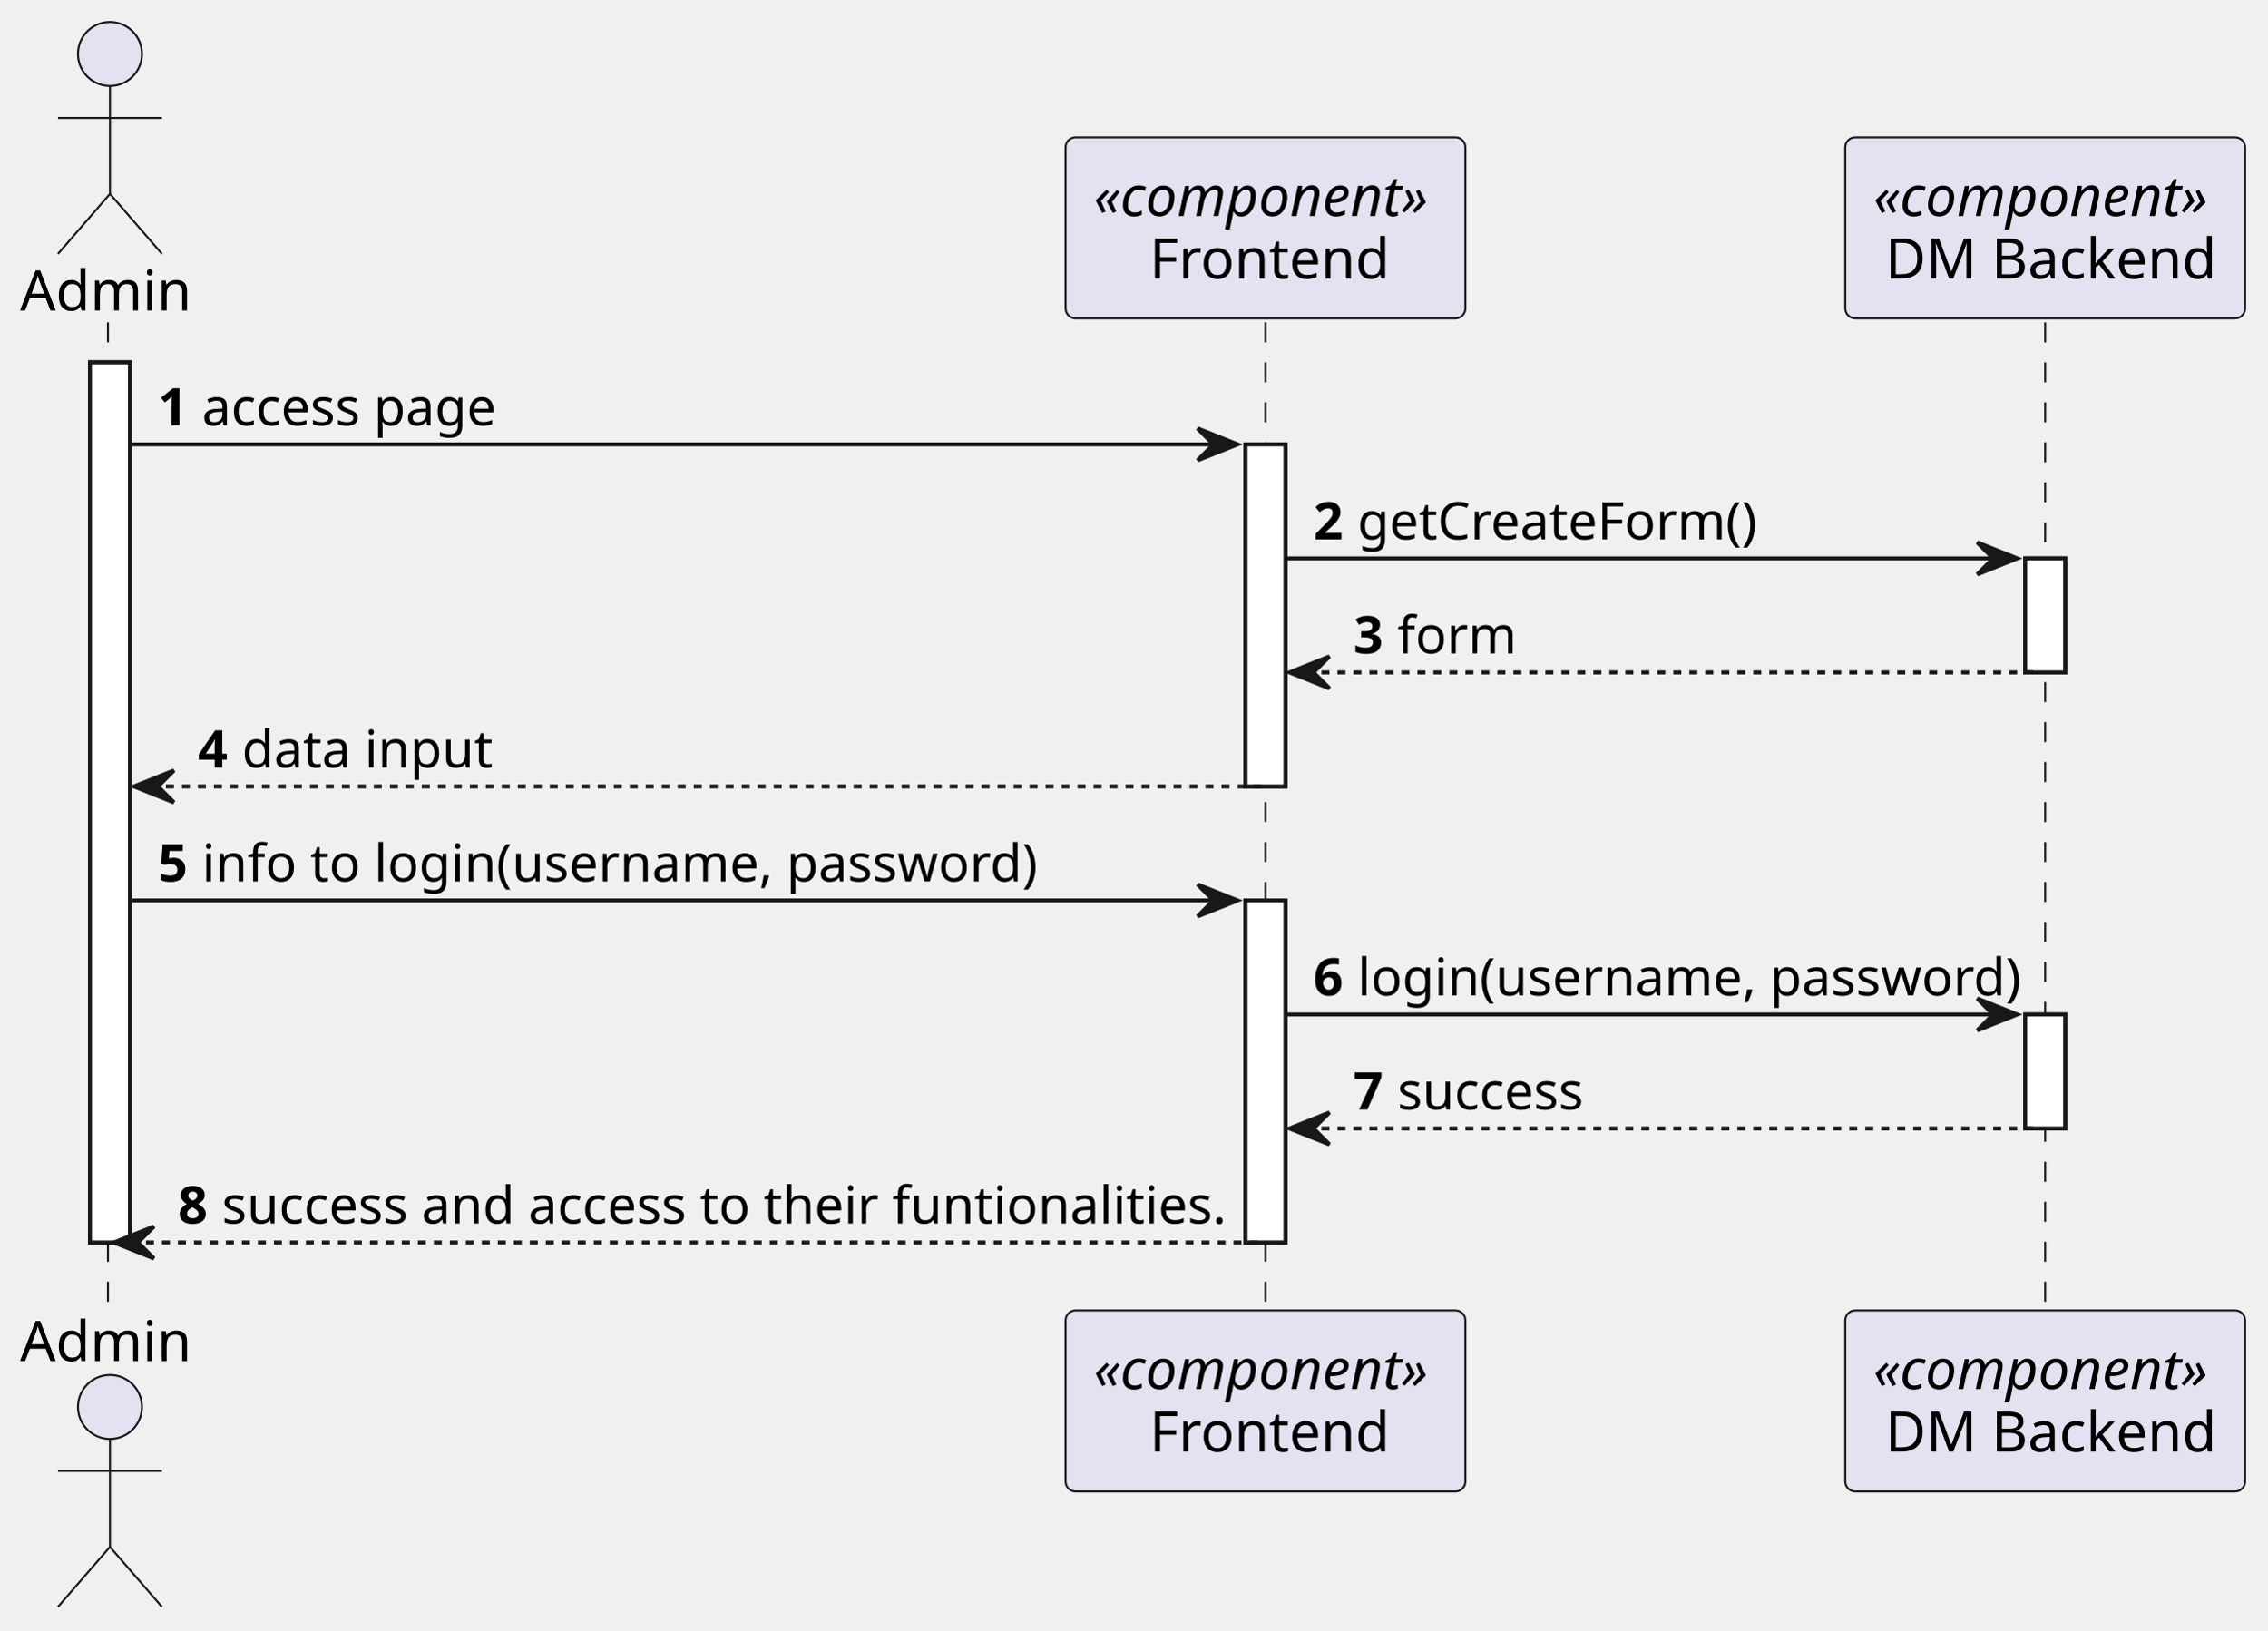
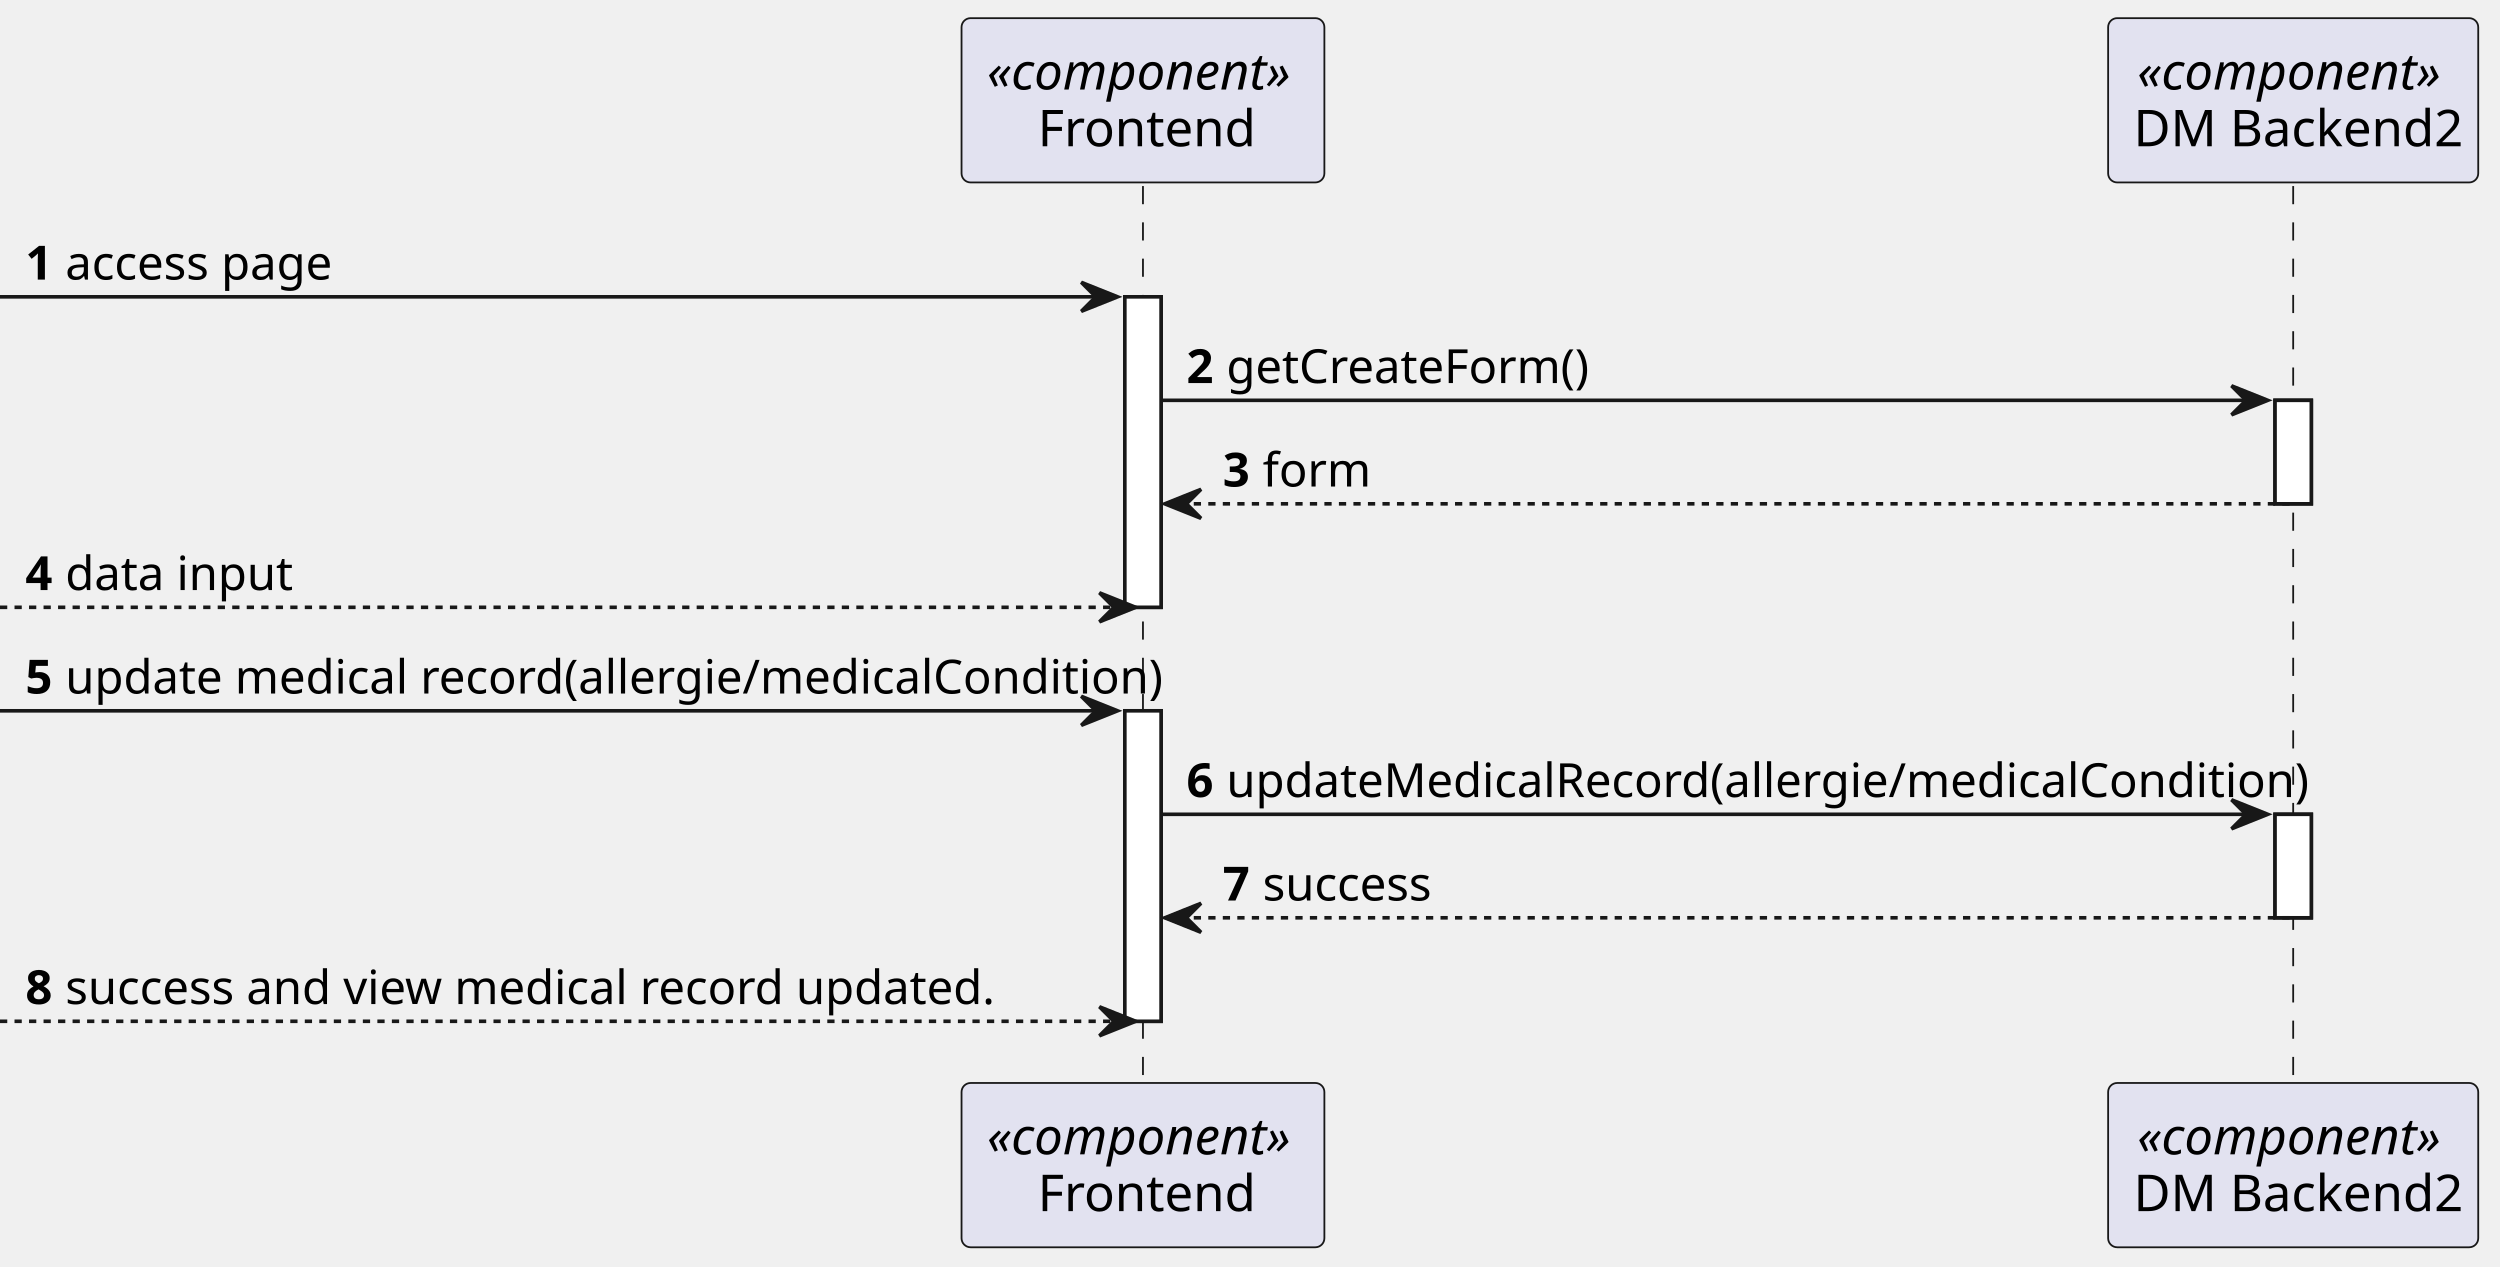
- <svg xmlns="http://www.w3.org/2000/svg" contentStyleType="text/css" height="408px" preserveAspectRatio="none" style="width:567px;height:408px;background:#FFFFFF;" version="1.1" viewBox="0 0 567 408" width="567px" zoomAndPan="magnify">
+ <svg xmlns="http://www.w3.org/2000/svg" contentStyleType="text/css" height="349px" preserveAspectRatio="none" style="width:689px;height:349px;background:#FFFFFF;" version="1.1" viewBox="0 0 689 349" width="689px" zoomAndPan="magnify">
  <defs />
  <g>
-     <rect fill="#FFFFFF" height="220.188" style="stroke:#181818;stroke-width:1.0;" width="10" x="22.5" y="90.641" />
-     <rect fill="#FFFFFF" height="85.57" style="stroke:#181818;stroke-width:1.0;" width="10" x="311.5" y="111.164" />
-     <rect fill="#FFFFFF" height="85.57" style="stroke:#181818;stroke-width:1.0;" width="10" x="311.5" y="225.258" />
-     <rect fill="#FFFFFF" height="28.523" style="stroke:#181818;stroke-width:1.0;" width="10" x="506.5" y="139.688" />
-     <rect fill="#FFFFFF" height="28.523" style="stroke:#181818;stroke-width:1.0;" width="10" x="506.5" y="253.781" />
-     <line style="stroke:#181818;stroke-width:0.5;stroke-dasharray:5.0,5.0;" x1="27" x2="27" y1="80.641" y2="328.828" />
-     <line style="stroke:#181818;stroke-width:0.5;stroke-dasharray:5.0,5.0;" x1="316.5" x2="316.5" y1="80.641" y2="328.828" />
-     <line style="stroke:#181818;stroke-width:0.5;stroke-dasharray:5.0,5.0;" x1="511.5" x2="511.5" y1="80.641" y2="328.828" />
-     <text fill="#000000" font-family="sans-serif" font-size="14" lengthAdjust="spacing" textLength="39" x="5" y="77.674">Admin</text>
-     <ellipse cx="27.5" cy="13.5" fill="#E2E2F0" rx="8" ry="8" style="stroke:#181818;stroke-width:0.5;" />
-     <path d="M27.5,21.5 L27.5,48.5 M14.5,29.5 L40.5,29.5 M27.5,48.5 L14.5,63.5 M27.5,48.5 L40.5,63.5 " fill="none" style="stroke:#181818;stroke-width:0.5;" />
-     <text fill="#000000" font-family="sans-serif" font-size="14" lengthAdjust="spacing" textLength="39" x="5" y="340.502">Admin</text>
-     <ellipse cx="27.5" cy="351.969" fill="#E2E2F0" rx="8" ry="8" style="stroke:#181818;stroke-width:0.5;" />
-     <path d="M27.5,359.969 L27.5,386.969 M14.5,367.969 L40.5,367.969 M27.5,386.969 L14.5,401.969 M27.5,386.969 L40.5,401.969 " fill="none" style="stroke:#181818;stroke-width:0.5;" />
-     <rect fill="#E2E2F0" height="45.281" rx="2.5" ry="2.5" style="stroke:#181818;stroke-width:0.5;" width="100" x="266.5" y="34.359" />
-     <text fill="#000000" font-family="sans-serif" font-size="14" font-style="italic" lengthAdjust="spacing" textLength="86" x="273.5" y="54.033">«component»</text>
-     <text fill="#000000" font-family="sans-serif" font-size="14" lengthAdjust="spacing" textLength="58" x="287.5" y="69.674">Frontend</text>
-     <rect fill="#E2E2F0" height="45.281" rx="2.5" ry="2.5" style="stroke:#181818;stroke-width:0.5;" width="100" x="266.5" y="327.828" />
-     <text fill="#000000" font-family="sans-serif" font-size="14" font-style="italic" lengthAdjust="spacing" textLength="86" x="273.5" y="347.502">«component»</text>
-     <text fill="#000000" font-family="sans-serif" font-size="14" lengthAdjust="spacing" textLength="58" x="287.5" y="363.143">Frontend</text>
-     <rect fill="#E2E2F0" height="45.281" rx="2.5" ry="2.5" style="stroke:#181818;stroke-width:0.5;" width="100" x="461.5" y="34.359" />
-     <text fill="#000000" font-family="sans-serif" font-size="14" font-style="italic" lengthAdjust="spacing" textLength="86" x="468.5" y="54.033">«component»</text>
-     <text fill="#000000" font-family="sans-serif" font-size="14" lengthAdjust="spacing" textLength="80" x="471.5" y="69.674">DM Backend</text>
-     <rect fill="#E2E2F0" height="45.281" rx="2.5" ry="2.5" style="stroke:#181818;stroke-width:0.5;" width="100" x="461.5" y="327.828" />
-     <text fill="#000000" font-family="sans-serif" font-size="14" font-style="italic" lengthAdjust="spacing" textLength="86" x="468.5" y="347.502">«component»</text>
-     <text fill="#000000" font-family="sans-serif" font-size="14" lengthAdjust="spacing" textLength="80" x="471.5" y="363.143">DM Backend</text>
-     <rect fill="#FFFFFF" height="220.188" style="stroke:#181818;stroke-width:1.0;" width="10" x="22.5" y="90.641" />
-     <rect fill="#FFFFFF" height="85.57" style="stroke:#181818;stroke-width:1.0;" width="10" x="311.5" y="111.164" />
-     <rect fill="#FFFFFF" height="85.57" style="stroke:#181818;stroke-width:1.0;" width="10" x="311.5" y="225.258" />
-     <rect fill="#FFFFFF" height="28.523" style="stroke:#181818;stroke-width:1.0;" width="10" x="506.5" y="139.688" />
-     <rect fill="#FFFFFF" height="28.523" style="stroke:#181818;stroke-width:1.0;" width="10" x="506.5" y="253.781" />
-     <polygon fill="#181818" points="299.5,107.164,309.5,111.164,299.5,115.164,303.5,111.164" style="stroke:#181818;stroke-width:1.0;" />
-     <line style="stroke:#181818;stroke-width:1.0;" x1="32.5" x2="305.5" y1="111.164" y2="111.164" />
-     <text fill="#000000" font-family="sans-serif" font-size="13" font-weight="bold" lengthAdjust="spacing" textLength="7" x="39.5" y="106.409">1</text>
-     <text fill="#000000" font-family="sans-serif" font-size="13" lengthAdjust="spacing" textLength="74" x="50.5" y="106.409">access page</text>
-     <polygon fill="#181818" points="494.5,135.688,504.5,139.688,494.5,143.688,498.5,139.688" style="stroke:#181818;stroke-width:1.0;" />
-     <line style="stroke:#181818;stroke-width:1.0;" x1="321.5" x2="500.5" y1="139.688" y2="139.688" />
-     <text fill="#000000" font-family="sans-serif" font-size="13" font-weight="bold" lengthAdjust="spacing" textLength="7" x="328.5" y="134.933">2</text>
-     <text fill="#000000" font-family="sans-serif" font-size="13" lengthAdjust="spacing" textLength="94" x="339.5" y="134.933">getCreateForm()</text>
-     <polygon fill="#181818" points="332.5,164.211,322.5,168.211,332.5,172.211,328.5,168.211" style="stroke:#181818;stroke-width:1.0;" />
-     <line style="stroke:#181818;stroke-width:1.0;stroke-dasharray:2.0,2.0;" x1="326.5" x2="510.5" y1="168.211" y2="168.211" />
-     <text fill="#000000" font-family="sans-serif" font-size="13" font-weight="bold" lengthAdjust="spacing" textLength="7" x="338.5" y="163.456">3</text>
-     <text fill="#000000" font-family="sans-serif" font-size="13" lengthAdjust="spacing" textLength="25" x="349.5" y="163.456">form</text>
-     <polygon fill="#181818" points="43.5,192.734,33.5,196.734,43.5,200.734,39.5,196.734" style="stroke:#181818;stroke-width:1.0;" />
-     <line style="stroke:#181818;stroke-width:1.0;stroke-dasharray:2.0,2.0;" x1="37.5" x2="315.5" y1="196.734" y2="196.734" />
-     <text fill="#000000" font-family="sans-serif" font-size="13" font-weight="bold" lengthAdjust="spacing" textLength="7" x="49.5" y="191.98">4</text>
-     <text fill="#000000" font-family="sans-serif" font-size="13" lengthAdjust="spacing" textLength="57" x="60.5" y="191.98">data input</text>
-     <polygon fill="#181818" points="299.5,221.258,309.5,225.258,299.5,229.258,303.5,225.258" style="stroke:#181818;stroke-width:1.0;" />
-     <line style="stroke:#181818;stroke-width:1.0;" x1="32.5" x2="305.5" y1="225.258" y2="225.258" />
-     <text fill="#000000" font-family="sans-serif" font-size="13" font-weight="bold" lengthAdjust="spacing" textLength="7" x="39.5" y="220.503">5</text>
-     <text fill="#000000" font-family="sans-serif" font-size="13" lengthAdjust="spacing" textLength="194" x="50.5" y="220.503">info to login(username, password)</text>
-     <polygon fill="#181818" points="494.5,249.781,504.5,253.781,494.5,257.781,498.5,253.781" style="stroke:#181818;stroke-width:1.0;" />
-     <line style="stroke:#181818;stroke-width:1.0;" x1="321.5" x2="500.5" y1="253.781" y2="253.781" />
-     <text fill="#000000" font-family="sans-serif" font-size="13" font-weight="bold" lengthAdjust="spacing" textLength="7" x="328.5" y="249.026">6</text>
-     <text fill="#000000" font-family="sans-serif" font-size="13" lengthAdjust="spacing" textLength="155" x="339.5" y="249.026">login(username, password)</text>
-     <polygon fill="#181818" points="332.5,278.305,322.5,282.305,332.5,286.305,328.5,282.305" style="stroke:#181818;stroke-width:1.0;" />
-     <line style="stroke:#181818;stroke-width:1.0;stroke-dasharray:2.0,2.0;" x1="326.5" x2="510.5" y1="282.305" y2="282.305" />
-     <text fill="#000000" font-family="sans-serif" font-size="13" font-weight="bold" lengthAdjust="spacing" textLength="7" x="338.5" y="277.55">7</text>
-     <text fill="#000000" font-family="sans-serif" font-size="13" lengthAdjust="spacing" textLength="49" x="349.5" y="277.55">success</text>
-     <polygon fill="#181818" points="38.5,306.828,28.5,310.828,38.5,314.828,34.5,310.828" style="stroke:#181818;stroke-width:1.0;" />
-     <line style="stroke:#181818;stroke-width:1.0;stroke-dasharray:2.0,2.0;" x1="32.5" x2="315.5" y1="310.828" y2="310.828" />
-     <text fill="#000000" font-family="sans-serif" font-size="13" font-weight="bold" lengthAdjust="spacing" textLength="7" x="44.5" y="306.073">8</text>
-     <text fill="#000000" font-family="sans-serif" font-size="13" lengthAdjust="spacing" textLength="244" x="55.5" y="306.073">success and access to their funtionalities.</text>
+     <rect fill="#FFFFFF" height="85.57" style="stroke:#181818;stroke-width:1.0;" width="10" x="310" y="81.805" />
+     <rect fill="#FFFFFF" height="85.57" style="stroke:#181818;stroke-width:1.0;" width="10" x="310" y="195.898" />
+     <rect fill="#FFFFFF" height="28.523" style="stroke:#181818;stroke-width:1.0;" width="10" x="627" y="110.328" />
+     <rect fill="#FFFFFF" height="28.523" style="stroke:#181818;stroke-width:1.0;" width="10" x="627" y="224.422" />
+     <line style="stroke:#181818;stroke-width:0.5;stroke-dasharray:5.0,5.0;" x1="315" x2="315" y1="51.281" y2="299.469" />
+     <line style="stroke:#181818;stroke-width:0.5;stroke-dasharray:5.0,5.0;" x1="632" x2="632" y1="51.281" y2="299.469" />
+     <rect fill="#E2E2F0" height="45.281" rx="2.5" ry="2.5" style="stroke:#181818;stroke-width:0.5;" width="100" x="265" y="5" />
+     <text fill="#000000" font-family="sans-serif" font-size="14" font-style="italic" lengthAdjust="spacing" textLength="86" x="272" y="24.674">«component»</text>
+     <text fill="#000000" font-family="sans-serif" font-size="14" lengthAdjust="spacing" textLength="58" x="286" y="40.315">Frontend</text>
+     <rect fill="#E2E2F0" height="45.281" rx="2.5" ry="2.5" style="stroke:#181818;stroke-width:0.5;" width="100" x="265" y="298.469" />
+     <text fill="#000000" font-family="sans-serif" font-size="14" font-style="italic" lengthAdjust="spacing" textLength="86" x="272" y="318.143">«component»</text>
+     <text fill="#000000" font-family="sans-serif" font-size="14" lengthAdjust="spacing" textLength="58" x="286" y="333.783">Frontend</text>
+     <rect fill="#E2E2F0" height="45.281" rx="2.5" ry="2.5" style="stroke:#181818;stroke-width:0.5;" width="102" x="581" y="5" />
+     <text fill="#000000" font-family="sans-serif" font-size="14" font-style="italic" lengthAdjust="spacing" textLength="86" x="589" y="24.674">«component»</text>
+     <text fill="#000000" font-family="sans-serif" font-size="14" lengthAdjust="spacing" textLength="88" x="588" y="40.315">DM Backend2</text>
+     <rect fill="#E2E2F0" height="45.281" rx="2.5" ry="2.5" style="stroke:#181818;stroke-width:0.5;" width="102" x="581" y="298.469" />
+     <text fill="#000000" font-family="sans-serif" font-size="14" font-style="italic" lengthAdjust="spacing" textLength="86" x="589" y="318.143">«component»</text>
+     <text fill="#000000" font-family="sans-serif" font-size="14" lengthAdjust="spacing" textLength="88" x="588" y="333.783">DM Backend2</text>
+     <rect fill="#FFFFFF" height="85.57" style="stroke:#181818;stroke-width:1.0;" width="10" x="310" y="81.805" />
+     <rect fill="#FFFFFF" height="85.57" style="stroke:#181818;stroke-width:1.0;" width="10" x="310" y="195.898" />
+     <rect fill="#FFFFFF" height="28.523" style="stroke:#181818;stroke-width:1.0;" width="10" x="627" y="110.328" />
+     <rect fill="#FFFFFF" height="28.523" style="stroke:#181818;stroke-width:1.0;" width="10" x="627" y="224.422" />
+     <polygon fill="#181818" points="298,77.805,308,81.805,298,85.805,302,81.805" style="stroke:#181818;stroke-width:1.0;" />
+     <line style="stroke:#181818;stroke-width:1.0;" x1="0" x2="304" y1="81.805" y2="81.805" />
+     <text fill="#000000" font-family="sans-serif" font-size="13" font-weight="bold" lengthAdjust="spacing" textLength="7" x="7" y="77.05">1</text>
+     <text fill="#000000" font-family="sans-serif" font-size="13" lengthAdjust="spacing" textLength="74" x="18" y="77.05">access page</text>
+     <polygon fill="#181818" points="615,106.328,625,110.328,615,114.328,619,110.328" style="stroke:#181818;stroke-width:1.0;" />
+     <line style="stroke:#181818;stroke-width:1.0;" x1="320" x2="621" y1="110.328" y2="110.328" />
+     <text fill="#000000" font-family="sans-serif" font-size="13" font-weight="bold" lengthAdjust="spacing" textLength="7" x="327" y="105.573">2</text>
+     <text fill="#000000" font-family="sans-serif" font-size="13" lengthAdjust="spacing" textLength="94" x="338" y="105.573">getCreateForm()</text>
+     <polygon fill="#181818" points="331,134.852,321,138.852,331,142.852,327,138.852" style="stroke:#181818;stroke-width:1.0;" />
+     <line style="stroke:#181818;stroke-width:1.0;stroke-dasharray:2.0,2.0;" x1="325" x2="631" y1="138.852" y2="138.852" />
+     <text fill="#000000" font-family="sans-serif" font-size="13" font-weight="bold" lengthAdjust="spacing" textLength="7" x="337" y="134.097">3</text>
+     <text fill="#000000" font-family="sans-serif" font-size="13" lengthAdjust="spacing" textLength="25" x="348" y="134.097">form</text>
+     <polygon fill="#181818" points="303,163.375,313,167.375,303,171.375,307,167.375" style="stroke:#181818;stroke-width:1.0;" />
+     <line style="stroke:#181818;stroke-width:1.0;stroke-dasharray:2.0,2.0;" x1="0" x2="309" y1="167.375" y2="167.375" />
+     <text fill="#000000" font-family="sans-serif" font-size="13" font-weight="bold" lengthAdjust="spacing" textLength="7" x="7" y="162.62">4</text>
+     <text fill="#000000" font-family="sans-serif" font-size="13" lengthAdjust="spacing" textLength="57" x="18" y="162.62">data input</text>
+     <polygon fill="#181818" points="298,191.898,308,195.898,298,199.898,302,195.898" style="stroke:#181818;stroke-width:1.0;" />
+     <line style="stroke:#181818;stroke-width:1.0;" x1="0" x2="304" y1="195.898" y2="195.898" />
+     <text fill="#000000" font-family="sans-serif" font-size="13" font-weight="bold" lengthAdjust="spacing" textLength="7" x="7" y="191.144">5</text>
+     <text fill="#000000" font-family="sans-serif" font-size="13" lengthAdjust="spacing" textLength="280" x="18" y="191.144">update medical record(allergie/medicalCondition)</text>
+     <polygon fill="#181818" points="615,220.422,625,224.422,615,228.422,619,224.422" style="stroke:#181818;stroke-width:1.0;" />
+     <line style="stroke:#181818;stroke-width:1.0;" x1="320" x2="621" y1="224.422" y2="224.422" />
+     <text fill="#000000" font-family="sans-serif" font-size="13" font-weight="bold" lengthAdjust="spacing" textLength="7" x="327" y="219.667">6</text>
+     <text fill="#000000" font-family="sans-serif" font-size="13" lengthAdjust="spacing" textLength="277" x="338" y="219.667">updateMedicalRecord(allergie/medicalCondition)</text>
+     <polygon fill="#181818" points="331,248.945,321,252.945,331,256.945,327,252.945" style="stroke:#181818;stroke-width:1.0;" />
+     <line style="stroke:#181818;stroke-width:1.0;stroke-dasharray:2.0,2.0;" x1="325" x2="631" y1="252.945" y2="252.945" />
+     <text fill="#000000" font-family="sans-serif" font-size="13" font-weight="bold" lengthAdjust="spacing" textLength="7" x="337" y="248.19">7</text>
+     <text fill="#000000" font-family="sans-serif" font-size="13" lengthAdjust="spacing" textLength="49" x="348" y="248.19">success</text>
+     <polygon fill="#181818" points="303,277.469,313,281.469,303,285.469,307,281.469" style="stroke:#181818;stroke-width:1.0;" />
+     <line style="stroke:#181818;stroke-width:1.0;stroke-dasharray:2.0,2.0;" x1="0" x2="309" y1="281.469" y2="281.469" />
+     <text fill="#000000" font-family="sans-serif" font-size="13" font-weight="bold" lengthAdjust="spacing" textLength="7" x="7" y="276.714">8</text>
+     <text fill="#000000" font-family="sans-serif" font-size="13" lengthAdjust="spacing" textLength="245" x="18" y="276.714">success and view medical record updated.</text>
  </g>
</svg>
